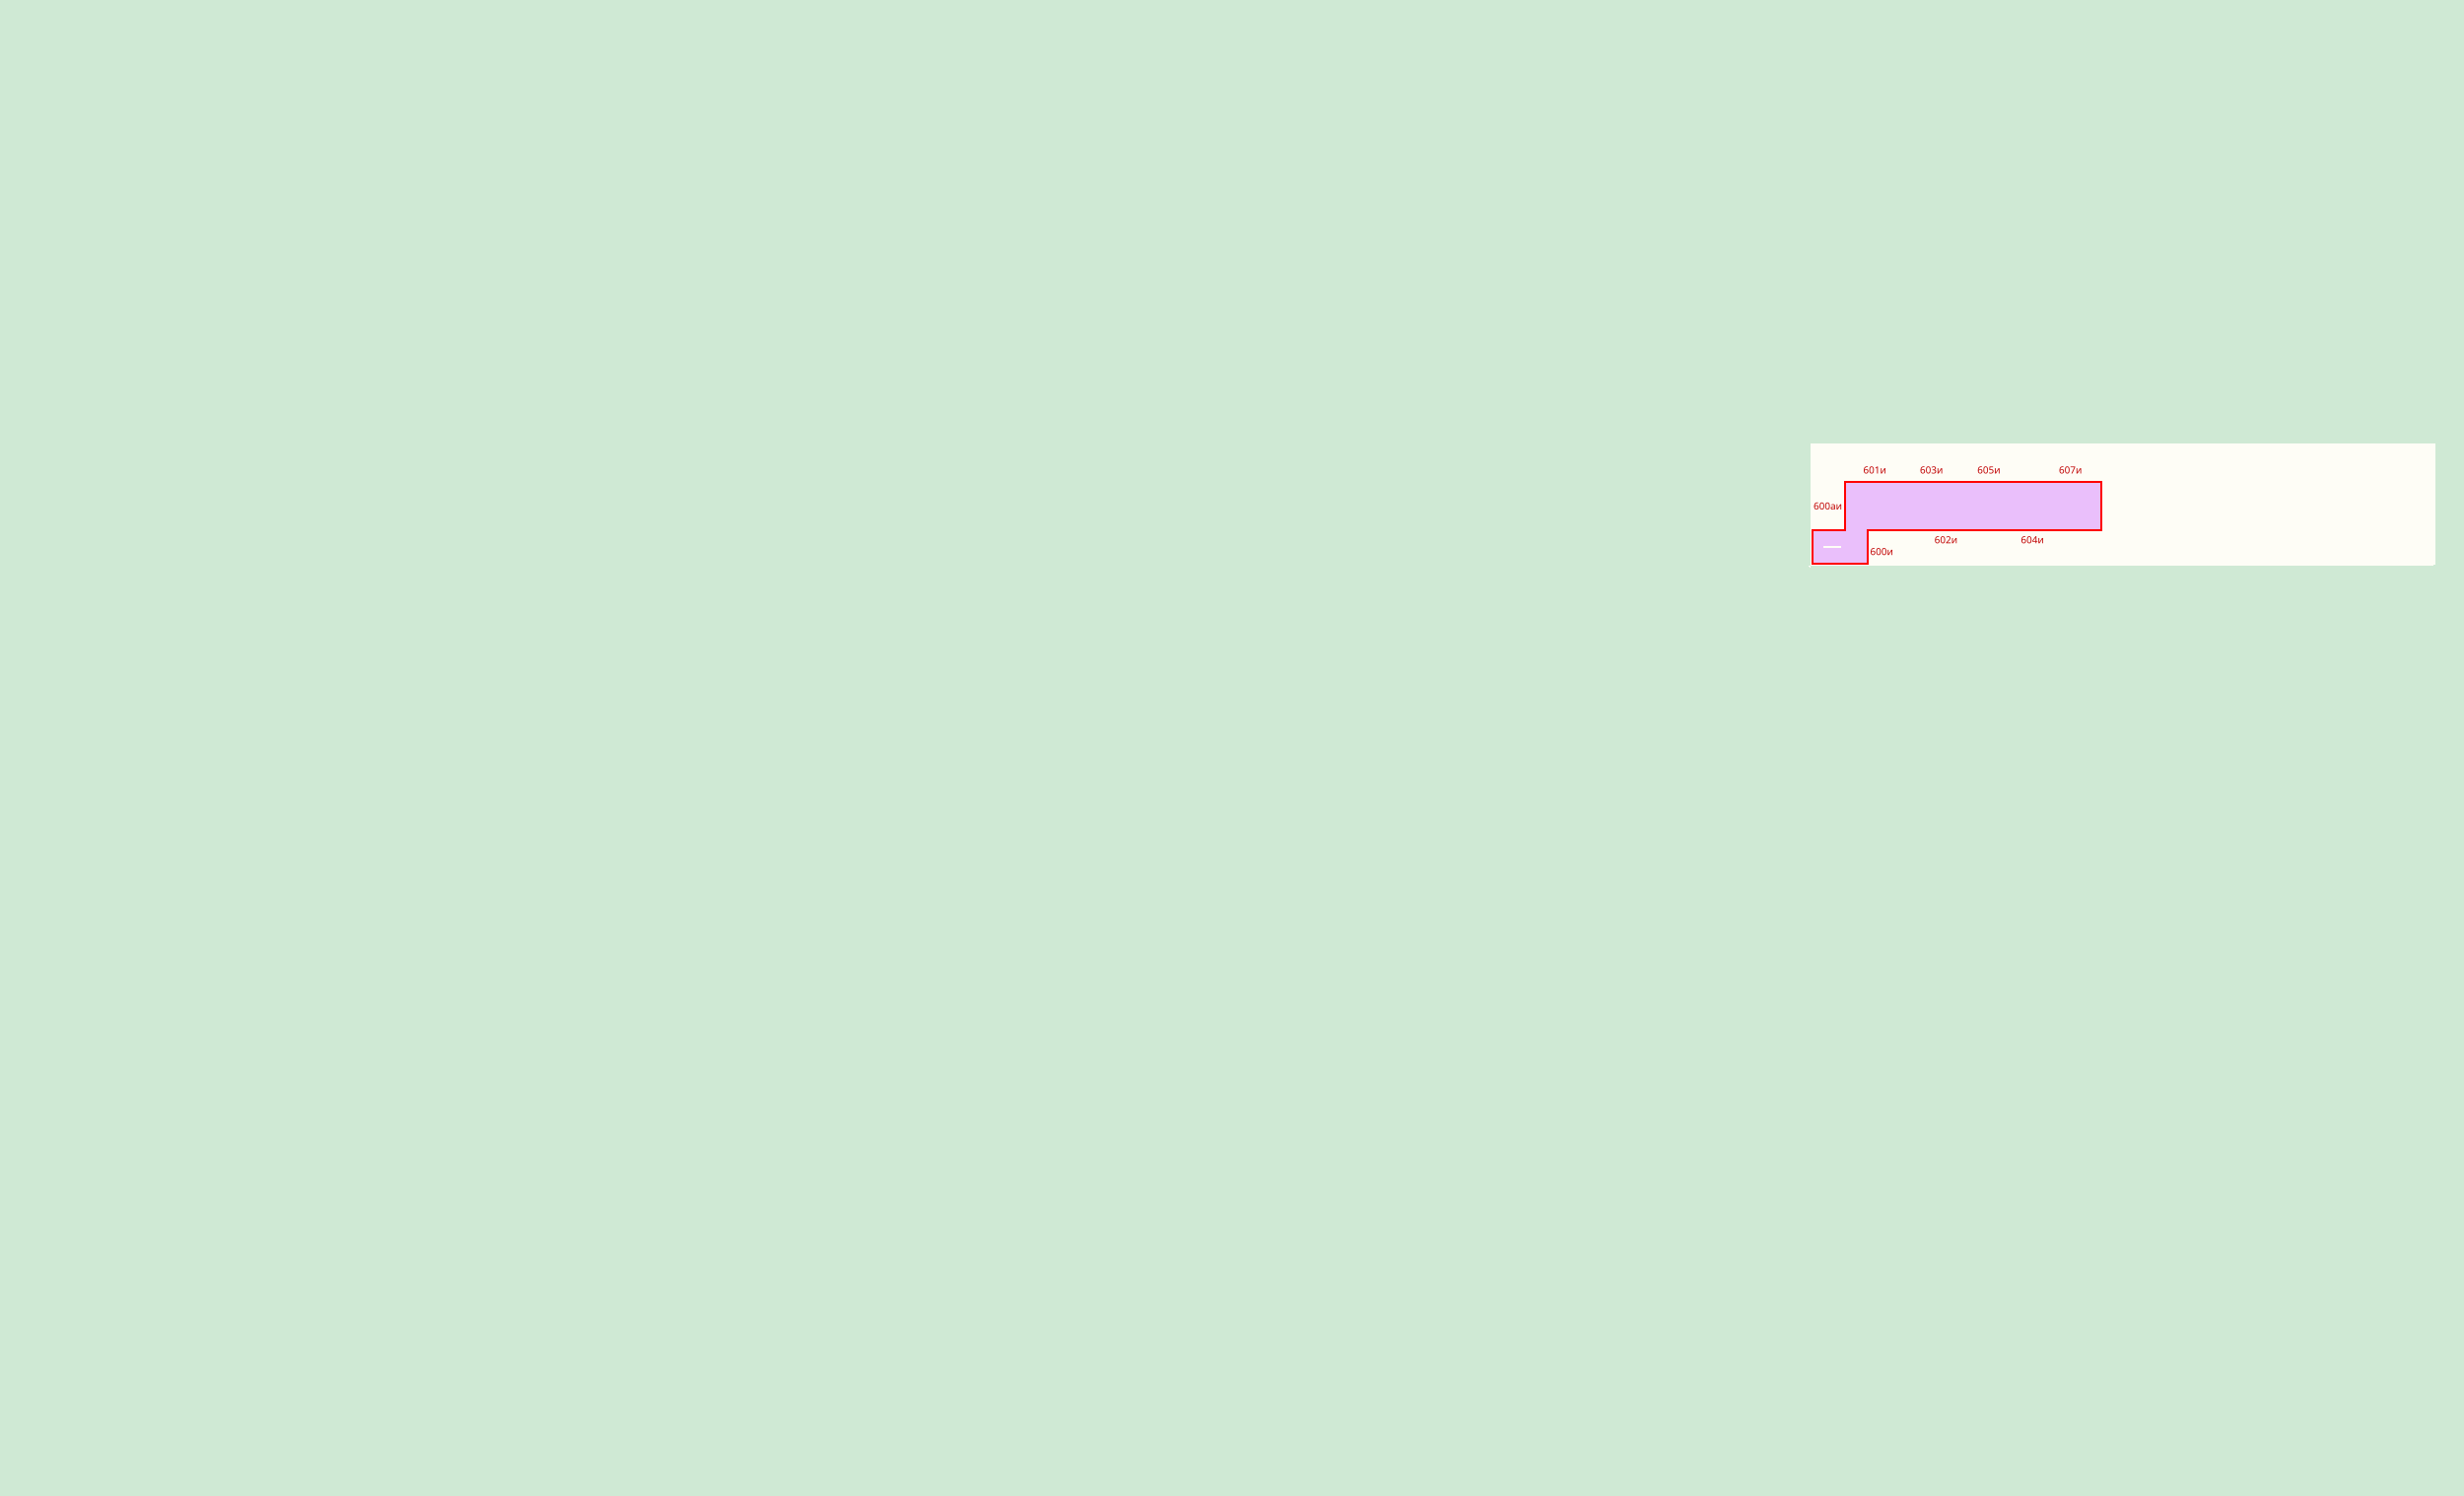
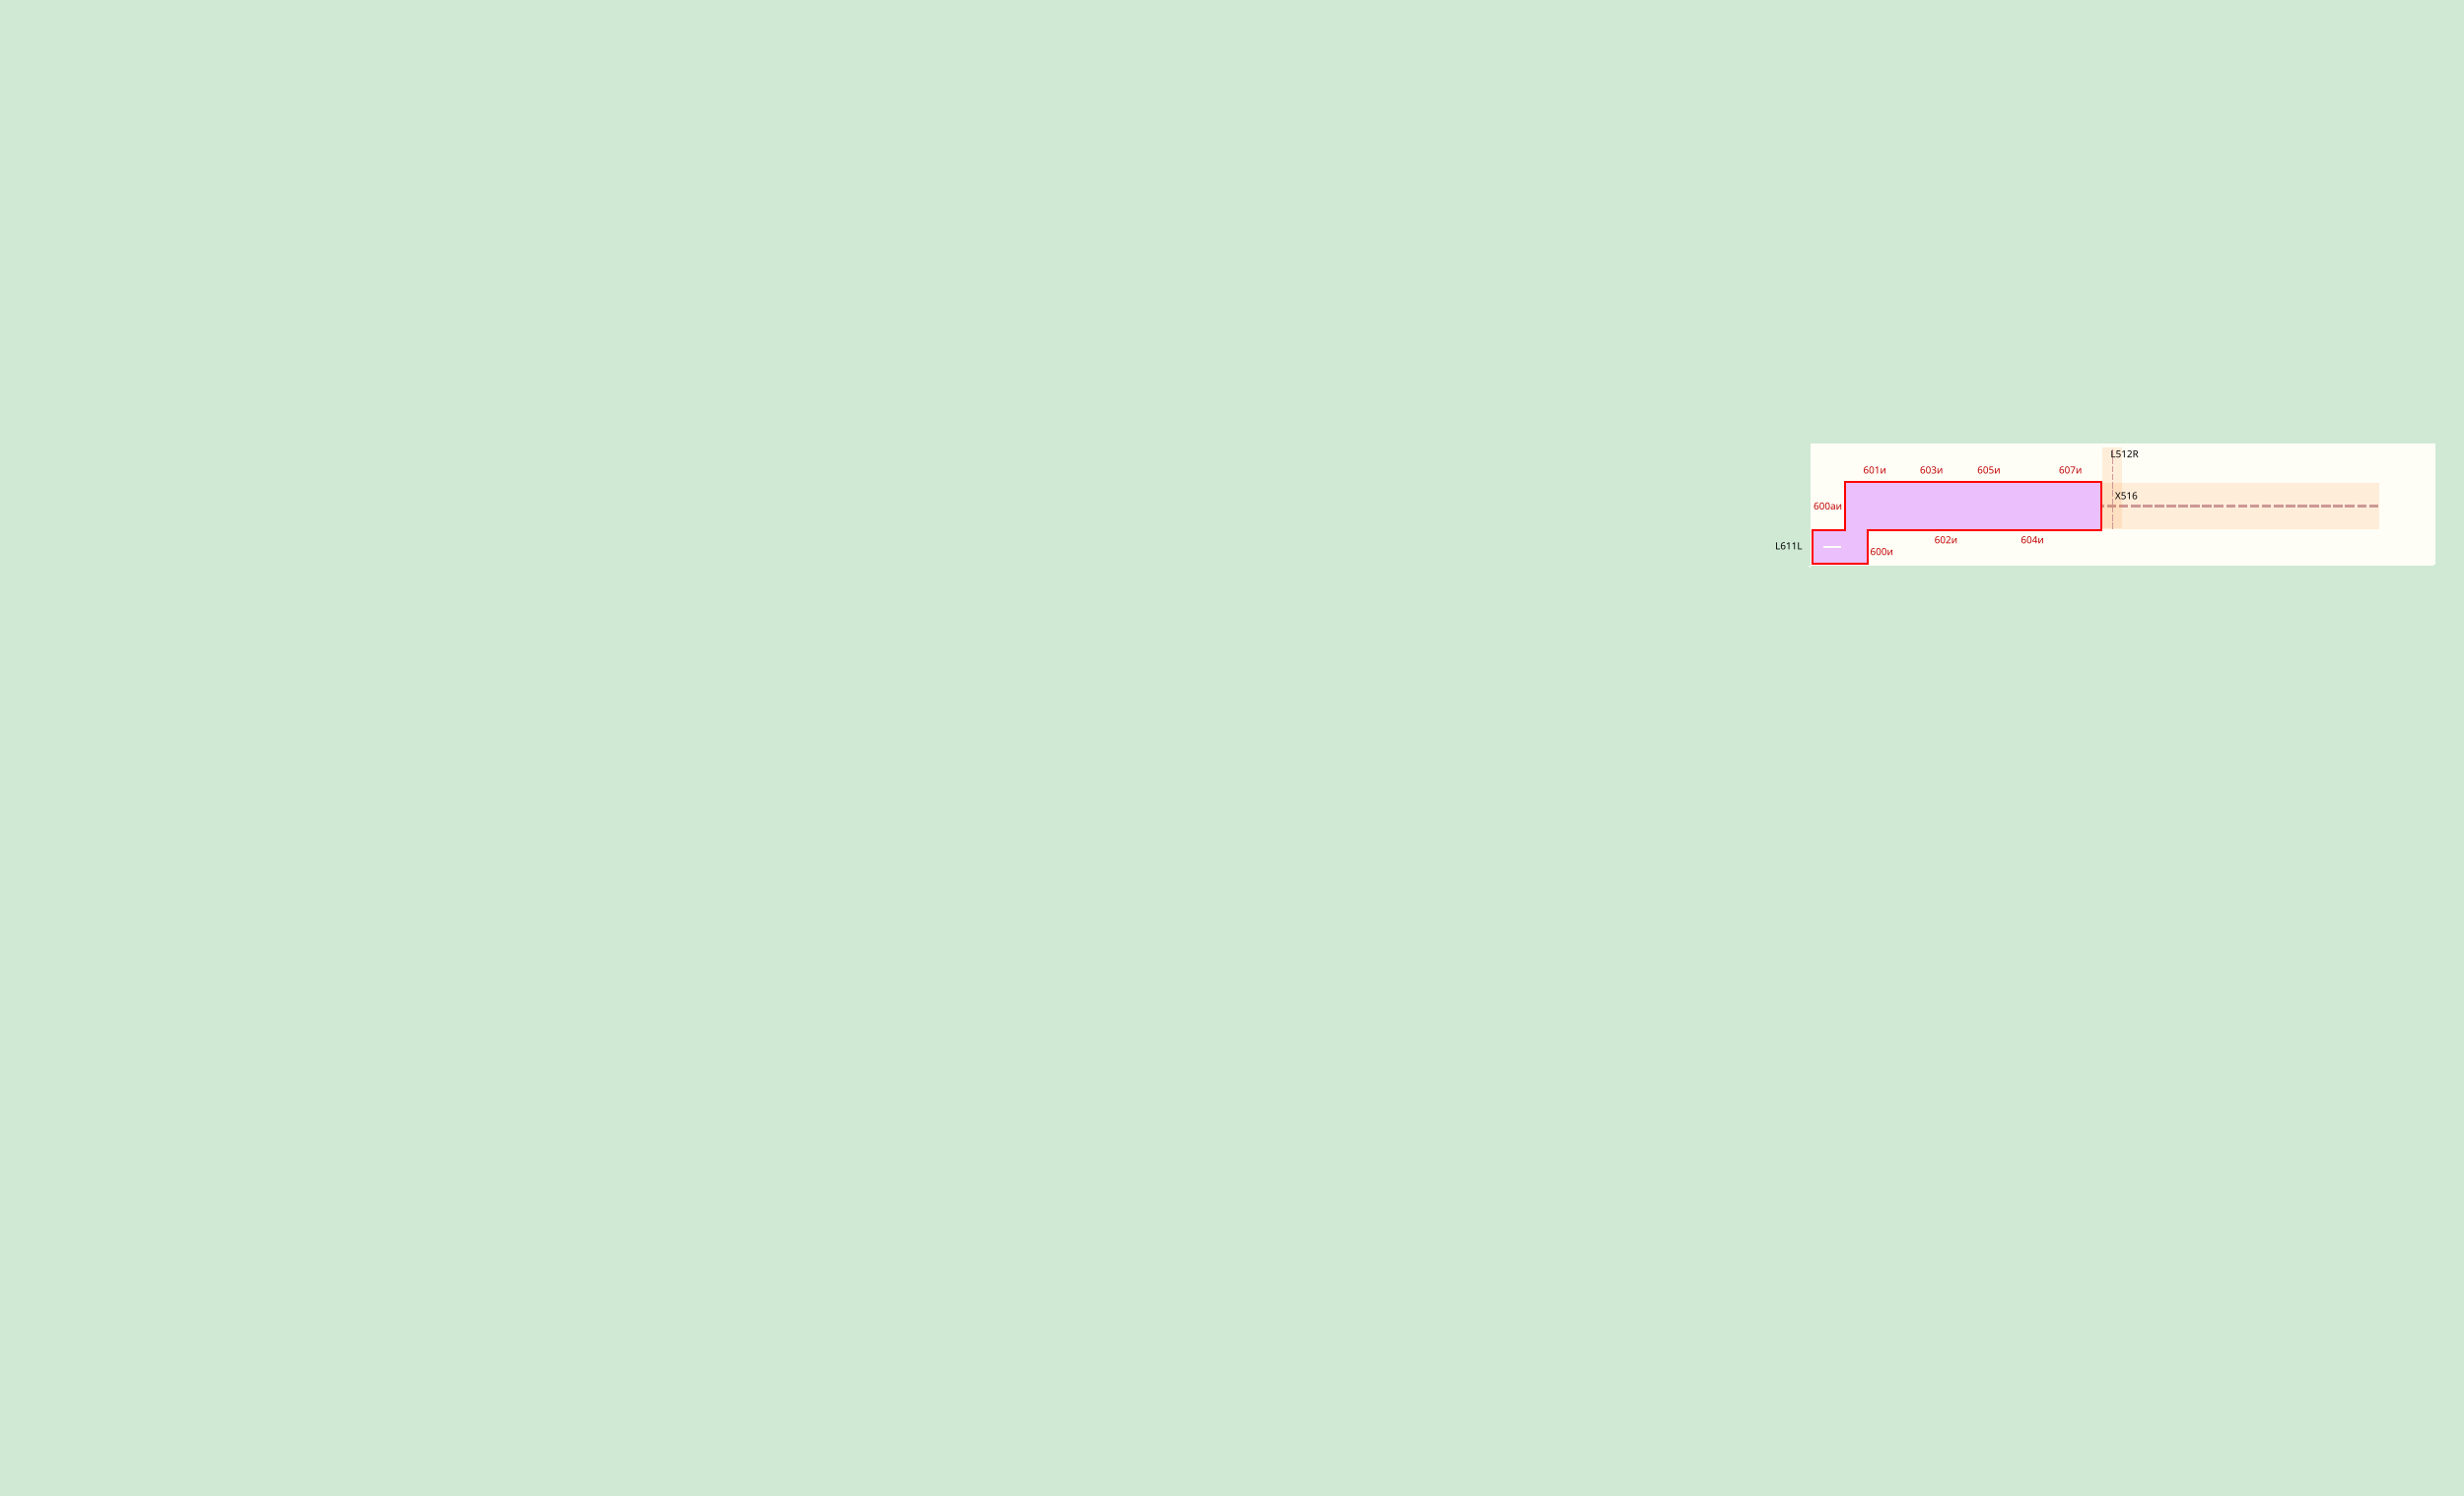
<svg xmlns="http://www.w3.org/2000/svg" width="14in" height="8.5in" id="svg4690" version="1.1" viewBox="0 0 990 765" shape-rendering="crispEdges" enable-background="new">
  <defs id="defs4692">
    </defs>
  <g id="layer2" style="display:inline">
    <rect style="fill:#cfe9d4;fill-opacity:1;stroke:#fefdf6;stroke-width:1;stroke-linecap:butt;stroke-linejoin:bevel;stroke-miterlimit:4;stroke-dasharray:none;stroke-dashoffset:0;stroke-opacity:1" id="rect4199" width="4746.101" height="2613.467" x="-1905.595" y="-1028.223" />
    <path style="display:inline;fill:#fefdf6;fill-opacity:1;fill-rule:evenodd;stroke:none;stroke-width:3;stroke-linecap:butt;stroke-linejoin:miter;stroke-miterlimit:3.727;stroke-dasharray:none;stroke-opacity:1" d="m 790.87,290.915 c 0.094,-20.597 0.038,-43.445 0.038,-64.042 l 319.518,-0.19 0,62.357 -320.432,0.5" id="path6805-6" />
  </g>
-   <g id="layer4" style="display:none;opacity:0.99">
+   <g id="layer4" style="display:inline;opacity:0.99">
    <text xml:space="preserve" style="font-style:normal;font-weight:normal;font-size:5px;line-height:125%;font-family:sans-serif;letter-spacing:0px;word-spacing:0px;display:inline;opacity:1;fill:#000000;fill-opacity:1;stroke:none;stroke-width:1px;stroke-linecap:butt;stroke-linejoin:miter;stroke-opacity:1" x="377.221" y="144.725" id="text4424">
      <tspan id="tspan4426" x="377.221" y="144.725" style="font-size:7.5px" />
    </text>
    <rect style="display:inline;opacity:1;fill:#ff7b00;fill-opacity:0.121;stroke:none;stroke-width:1;stroke-miterlimit:4;stroke-dasharray:4, 1;stroke-dashoffset:0;stroke-opacity:1" id="rect4234-51-48" width="23.914" height="272.65" x="-270.981" y="808.854" transform="matrix(-1.7728681e-4,-1,1,-1.6201961e-4,0,0)" />
    <path style="display:inline;opacity:1;fill:none;fill-rule:evenodd;stroke:#cc9795;stroke-width:1.218;stroke-linecap:butt;stroke-linejoin:miter;stroke-miterlimit:4;stroke-dasharray:4.873, 1.218;stroke-dashoffset:0;stroke-opacity:1" d="m 808.41,258.738 273.416,0" id="path8505-6-7" />
    <rect style="display:inline;opacity:1;fill:#ff7b00;fill-opacity:0.121;stroke:none;stroke-width:1;stroke-miterlimit:4;stroke-dasharray:4, 1;stroke-dashoffset:0;stroke-opacity:1" id="rect4234-51-48-8" width="10.119" height="41.607" x="809.038" y="246.269" transform="matrix(1,-5.9911553e-5,4.794385e-4,0.9999999,0,0)" />
    <path style="display:inline;opacity:1;fill:none;fill-rule:evenodd;stroke:#cc9795;stroke-width:1.191;stroke-linecap:butt;stroke-linejoin:miter;stroke-miterlimit:4;stroke-dasharray:4.765, 1.191;stroke-dashoffset:0;stroke-opacity:1" d="m 814.226,247.386 0,40.371" id="path8505-6-7-9" />
    <text xml:space="preserve" style="font-style:normal;font-weight:normal;font-size:40px;line-height:125%;font-family:sans-serif;letter-spacing:0px;word-spacing:0px;display:inline;opacity:1;fill:#000000;fill-opacity:1;stroke:none;stroke-width:1px;stroke-linecap:butt;stroke-linejoin:miter;stroke-opacity:1" x="805.784" y="255.296" id="text4778">
      <tspan id="tspan4780" x="805.784" y="255.296" />
    </text>
    <rect style="display:inline;opacity:1;fill:#ff7b00;fill-opacity:0.121;stroke:none;stroke-width:1;stroke-miterlimit:4;stroke-dasharray:4, 1;stroke-dashoffset:0;stroke-opacity:1" id="rect4234-51-48-8-3" width="10.096" height="41.692" x="940.069" y="228.761" transform="matrix(1,-6.0172861e-5,4.7735649e-4,0.9999999,0,0)" />
    <path style="display:inline;opacity:1;fill:none;fill-rule:evenodd;stroke:#cc9795;stroke-width:0.828;stroke-linecap:butt;stroke-linejoin:miter;stroke-miterlimit:4;stroke-dasharray:3.312, 0.828;stroke-dashoffset:0;stroke-opacity:1" d="m 945.236,229.94 0,40.648" id="path8505-6-7-9-22" />
    <flowRoot transform="translate(-2.0855,-1.382068)" xml:space="preserve" id="flowRoot4964" style="font-style:normal;font-weight:normal;font-size:40px;line-height:125%;font-family:sans-serif;letter-spacing:0px;word-spacing:0px;display:inline;opacity:1;fill:#000000;fill-opacity:1;stroke:none;stroke-width:1px;stroke-linecap:butt;stroke-linejoin:miter;stroke-opacity:1">
      <flowRegion id="flowRegion4966">
        <rect id="rect4968" width="1" height="140" x="598.5" y="213" />
      </flowRegion>
      <flowPara id="flowPara4970" />
    </flowRoot>
    <text xml:space="preserve" style="font-style:normal;font-variant:normal;font-weight:normal;font-stretch:normal;font-size:5px;line-height:125%;font-family:sans-serif;-inkscape-font-specification:'sans-serif, Normal';text-align:start;letter-spacing:0px;word-spacing:0px;writing-mode:lr-tb;text-anchor:start;display:inline;opacity:1;fill:#000000;fill-opacity:1;stroke:none;stroke-width:1px;stroke-linecap:butt;stroke-linejoin:miter;stroke-opacity:1" x="944.255" y="233.936" id="text4428-00-9-8-2">
      <tspan id="tspan4518-5-41" x="944.255" y="233.936">L512R</tspan>
    </text>
    <text xml:space="preserve" style="font-style:normal;font-variant:normal;font-weight:normal;font-stretch:normal;font-size:5px;line-height:125%;font-family:sans-serif;-inkscape-font-specification:'sans-serif, Normal';text-align:start;letter-spacing:0px;word-spacing:0px;writing-mode:lr-tb;text-anchor:start;display:inline;opacity:1;fill:#000000;fill-opacity:1;stroke:none;stroke-width:1px;stroke-linecap:butt;stroke-linejoin:miter;stroke-opacity:1" x="772.755" y="280.936" id="text4428-00-9-8-14">
      <tspan x="772.755" y="280.936" id="tspan4362">L611L</tspan>
    </text>
    <text xml:space="preserve" style="font-style:normal;font-variant:normal;font-weight:normal;font-stretch:normal;font-size:5px;line-height:125%;font-family:sans-serif;-inkscape-font-specification:'sans-serif, Normal';text-align:start;letter-spacing:0px;word-spacing:0px;writing-mode:lr-tb;text-anchor:start;display:inline;opacity:1;fill:#000000;fill-opacity:1;stroke:none;stroke-width:1px;stroke-linecap:butt;stroke-linejoin:miter;stroke-opacity:1" x="946.558" y="255.296" id="text4428-89-7-1-0-1-1-6-3">
      <tspan x="946.558" y="255.296" id="tspan4834-8">X516</tspan>
    </text>
  </g>
  <g id="layer3" style="display:inline">
    <text id="text3792-5-9" y="260.566" x="792.372" style="font-style:normal;font-variant:normal;font-weight:normal;font-stretch:normal;font-size:5px;line-height:125%;font-family:sans-serif;-inkscape-font-specification:'sans-serif, Normal';text-align:start;letter-spacing:0px;word-spacing:0px;writing-mode:lr-tb;text-anchor:start;display:inline;fill:#c00000;fill-opacity:1;stroke:none;stroke-width:1px;stroke-linecap:butt;stroke-linejoin:miter;stroke-opacity:1" xml:space="preserve">
      <tspan y="260.566" x="792.372" id="tspan3796-8-2">600аи</tspan>
    </text>
    <text id="text3792-5-9-1" y="242.143" x="817.784" style="font-style:normal;font-variant:normal;font-weight:normal;font-stretch:normal;font-size:5px;line-height:125%;font-family:sans-serif;-inkscape-font-specification:'sans-serif, Normal';text-align:start;letter-spacing:0px;word-spacing:0px;writing-mode:lr-tb;text-anchor:start;display:inline;fill:#c00000;fill-opacity:1;stroke:none;stroke-width:1px;stroke-linecap:butt;stroke-linejoin:miter;stroke-opacity:1" xml:space="preserve">
      <tspan y="242.143" x="817.784" id="tspan3796-8-2-4">601и</tspan>
    </text>
    <text id="text3792-5-9-6" y="242.143" x="846.775" style="font-style:normal;font-variant:normal;font-weight:normal;font-stretch:normal;font-size:5px;line-height:125%;font-family:sans-serif;-inkscape-font-specification:'sans-serif, Normal';text-align:start;letter-spacing:0px;word-spacing:0px;writing-mode:lr-tb;text-anchor:start;display:inline;fill:#c00000;fill-opacity:1;stroke:none;stroke-width:1px;stroke-linecap:butt;stroke-linejoin:miter;stroke-opacity:1" xml:space="preserve">
      <tspan y="242.143" x="846.775" id="tspan3796-8-2-3">603и</tspan>
    </text>
    <text id="text3792-5-9-5" y="242.143" x="876.12" style="font-style:normal;font-variant:normal;font-weight:normal;font-stretch:normal;font-size:5px;line-height:125%;font-family:sans-serif;-inkscape-font-specification:'sans-serif, Normal';text-align:start;letter-spacing:0px;word-spacing:0px;writing-mode:lr-tb;text-anchor:start;display:inline;fill:#c00000;fill-opacity:1;stroke:none;stroke-width:1px;stroke-linecap:butt;stroke-linejoin:miter;stroke-opacity:1" xml:space="preserve">
      <tspan y="242.143" x="876.12" id="tspan3796-8-2-38">605и</tspan>
    </text>
    <text id="text3792-5-9-0" y="242.143" x="917.839" style="font-style:normal;font-variant:normal;font-weight:normal;font-stretch:normal;font-size:5px;line-height:125%;font-family:sans-serif;-inkscape-font-specification:'sans-serif, Normal';text-align:start;letter-spacing:0px;word-spacing:0px;writing-mode:lr-tb;text-anchor:start;display:inline;fill:#c00000;fill-opacity:1;stroke:none;stroke-width:1px;stroke-linecap:butt;stroke-linejoin:miter;stroke-opacity:1" xml:space="preserve">
      <tspan y="242.143" x="917.839" id="tspan3796-8-2-0">607и</tspan>
    </text>
    <text id="text3792-5-9-52" y="283.862" x="821.319" style="font-style:normal;font-variant:normal;font-weight:normal;font-stretch:normal;font-size:5px;line-height:125%;font-family:sans-serif;-inkscape-font-specification:'sans-serif, Normal';text-align:start;letter-spacing:0px;word-spacing:0px;writing-mode:lr-tb;text-anchor:start;display:inline;fill:#c00000;fill-opacity:1;stroke:none;stroke-width:1px;stroke-linecap:butt;stroke-linejoin:miter;stroke-opacity:1" xml:space="preserve">
      <tspan y="283.862" x="821.319" id="tspan3796-8-2-2">600и</tspan>
    </text>
    <text id="text3792-5-9-61" y="277.852" x="854.2" style="font-style:normal;font-variant:normal;font-weight:normal;font-stretch:normal;font-size:5px;line-height:125%;font-family:sans-serif;-inkscape-font-specification:'sans-serif, Normal';text-align:start;letter-spacing:0px;word-spacing:0px;writing-mode:lr-tb;text-anchor:start;display:inline;fill:#c00000;fill-opacity:1;stroke:none;stroke-width:1px;stroke-linecap:butt;stroke-linejoin:miter;stroke-opacity:1" xml:space="preserve">
      <tspan y="277.852" x="854.2" id="tspan3796-8-2-47">602и</tspan>
    </text>
    <text id="text3792-5-9-54" y="277.852" x="898.394" style="font-style:normal;font-variant:normal;font-weight:normal;font-stretch:normal;font-size:5px;line-height:125%;font-family:sans-serif;-inkscape-font-specification:'sans-serif, Normal';text-align:start;letter-spacing:0px;word-spacing:0px;writing-mode:lr-tb;text-anchor:start;display:inline;fill:#c00000;fill-opacity:1;stroke:none;stroke-width:1px;stroke-linecap:butt;stroke-linejoin:miter;stroke-opacity:1" xml:space="preserve">
      <tspan y="277.852" x="898.394" id="tspan3796-8-2-00">604и</tspan>
    </text>
  </g>
  <g id="layer1" style="display:inline">
    <path style="fill:#eabffb;fill-opacity:1;fill-rule:evenodd;stroke:#ff0000;stroke-width:1px;stroke-linecap:butt;stroke-linejoin:miter;stroke-opacity:1" d="m 792,288.25 0,-17.25 16.5,0 0,-24.375 131.063,0 0,24.375 -119.313,0 0,17.438 -28.25,0 z" id="path4197" />
    <path style="display:inline;fill:none;fill-opacity:1;fill-rule:evenodd;stroke:#fefdf6;stroke-width:1;stroke-linecap:butt;stroke-linejoin:miter;stroke-miterlimit:4;stroke-dasharray:none;stroke-opacity:1" d="m 797.471,279.794 8.865,0" id="path3349-3" />
  </g>
</svg>
